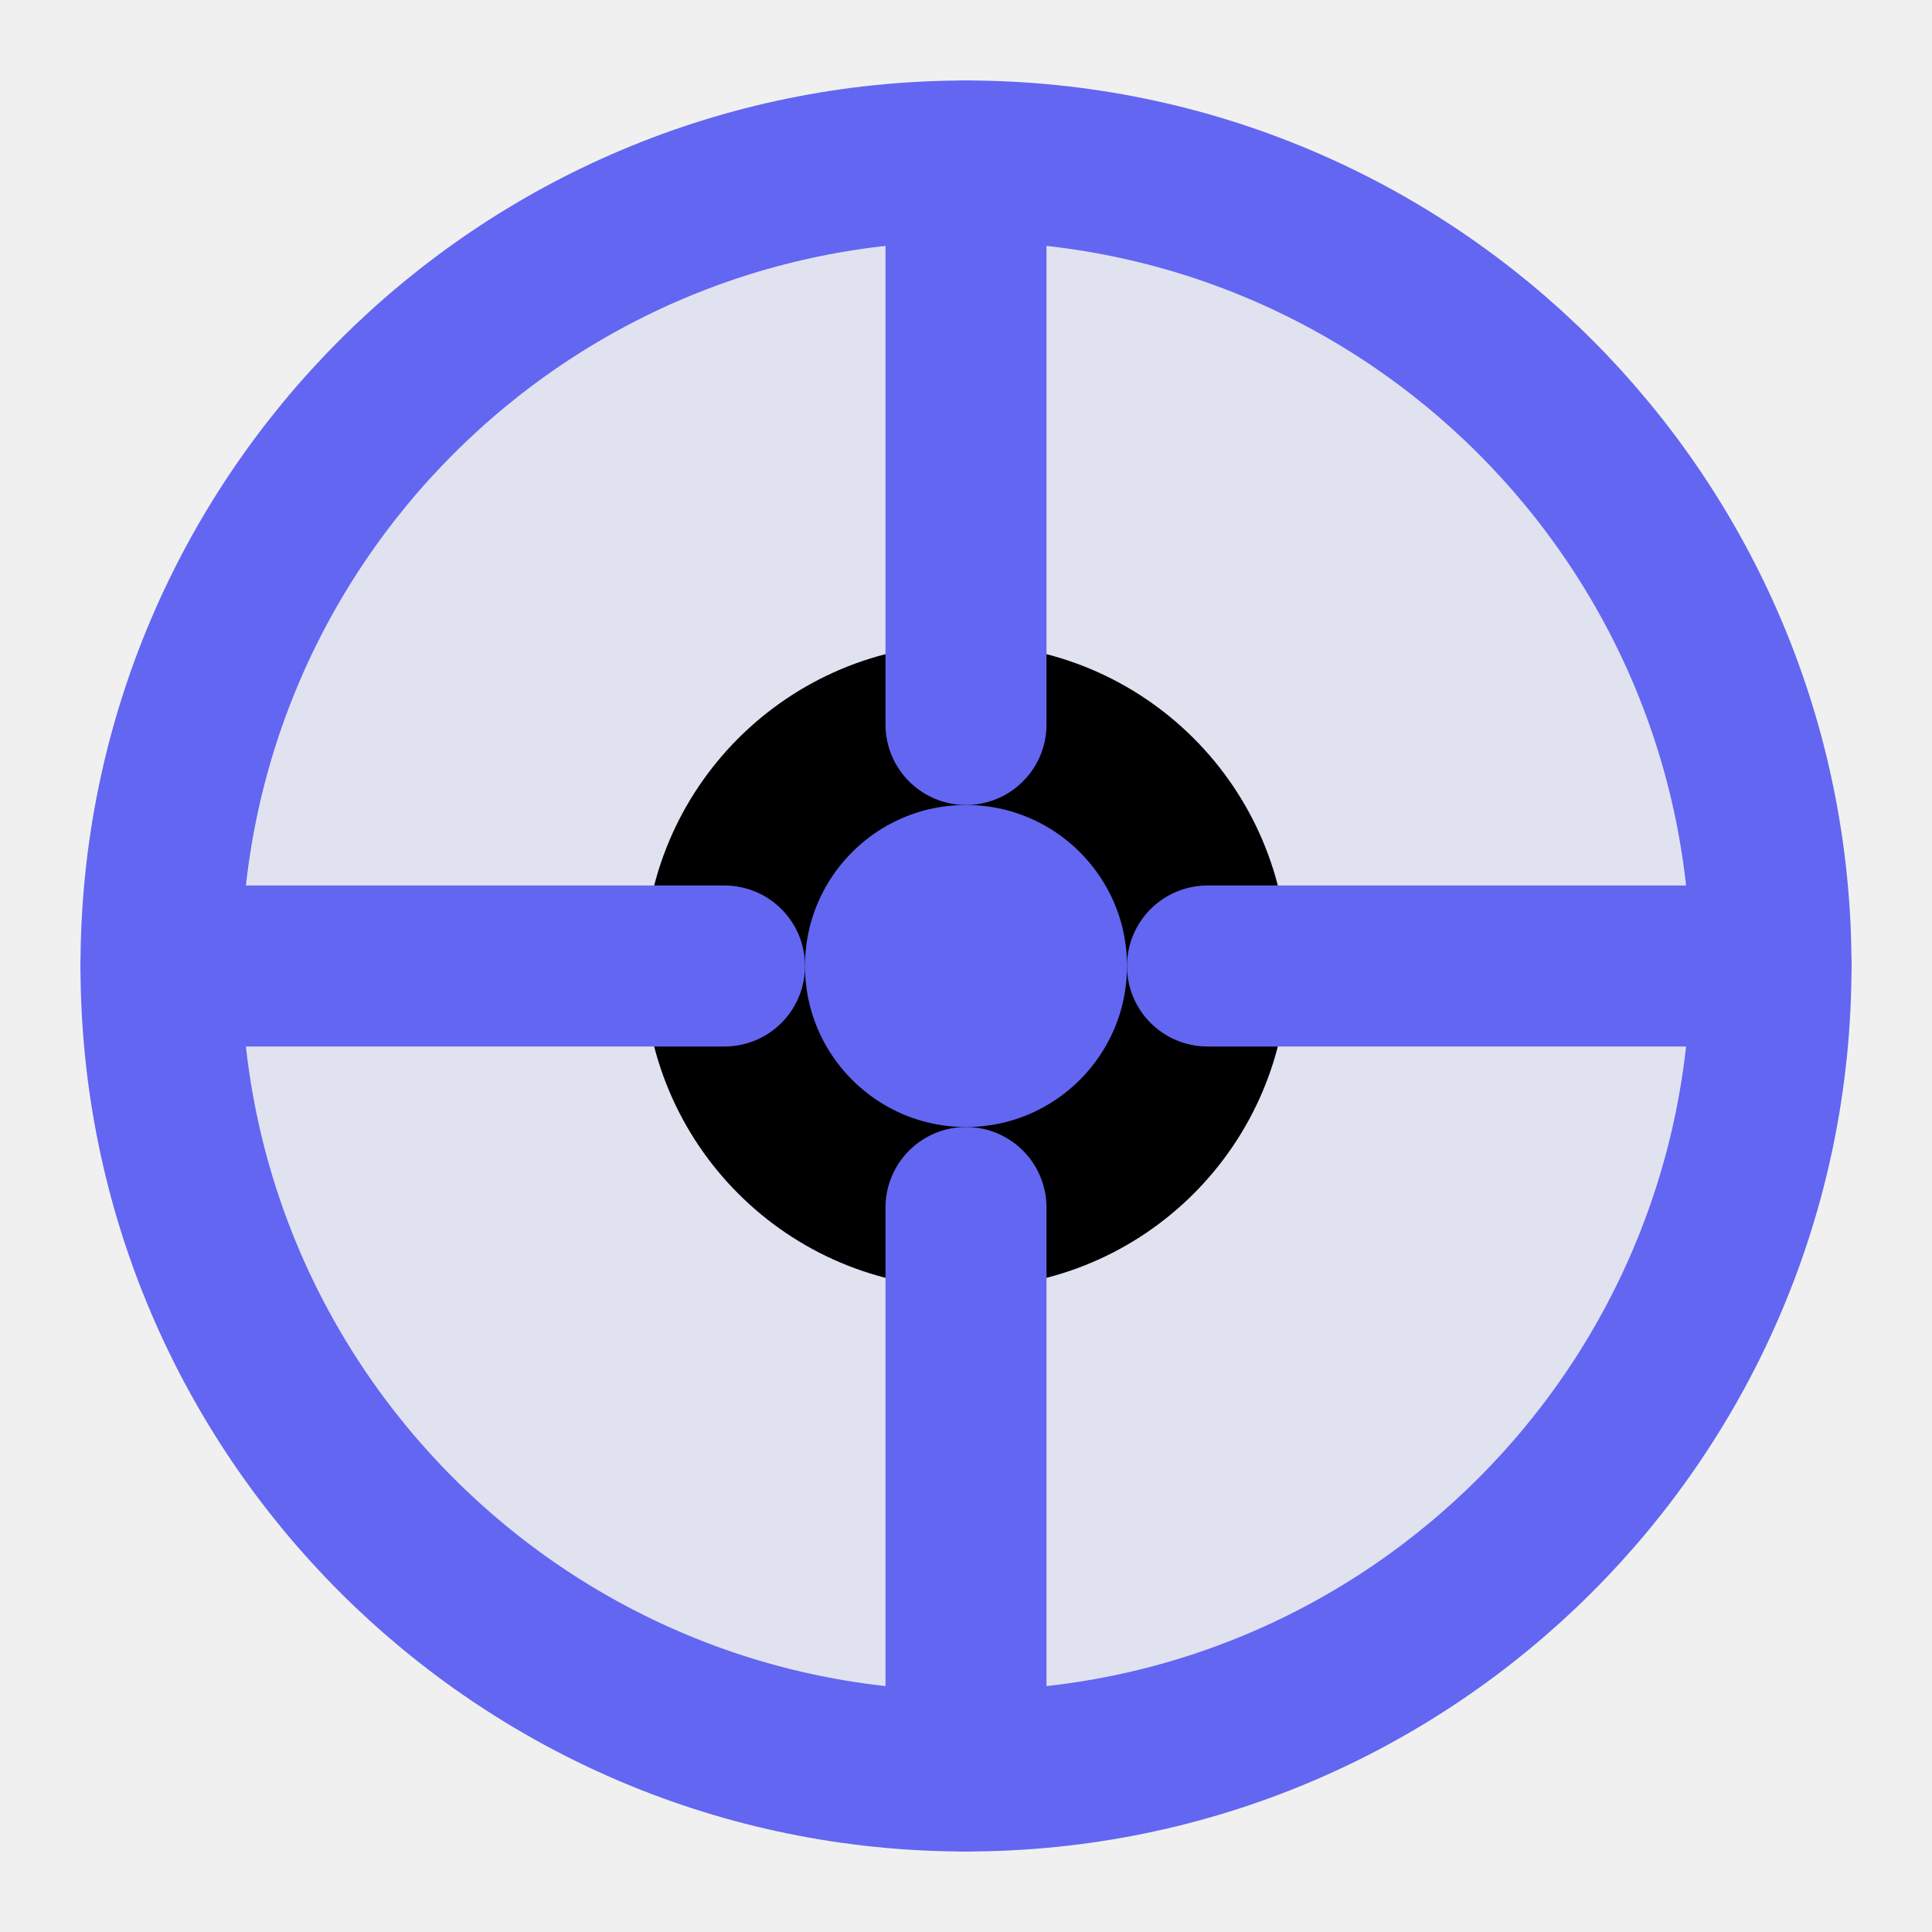
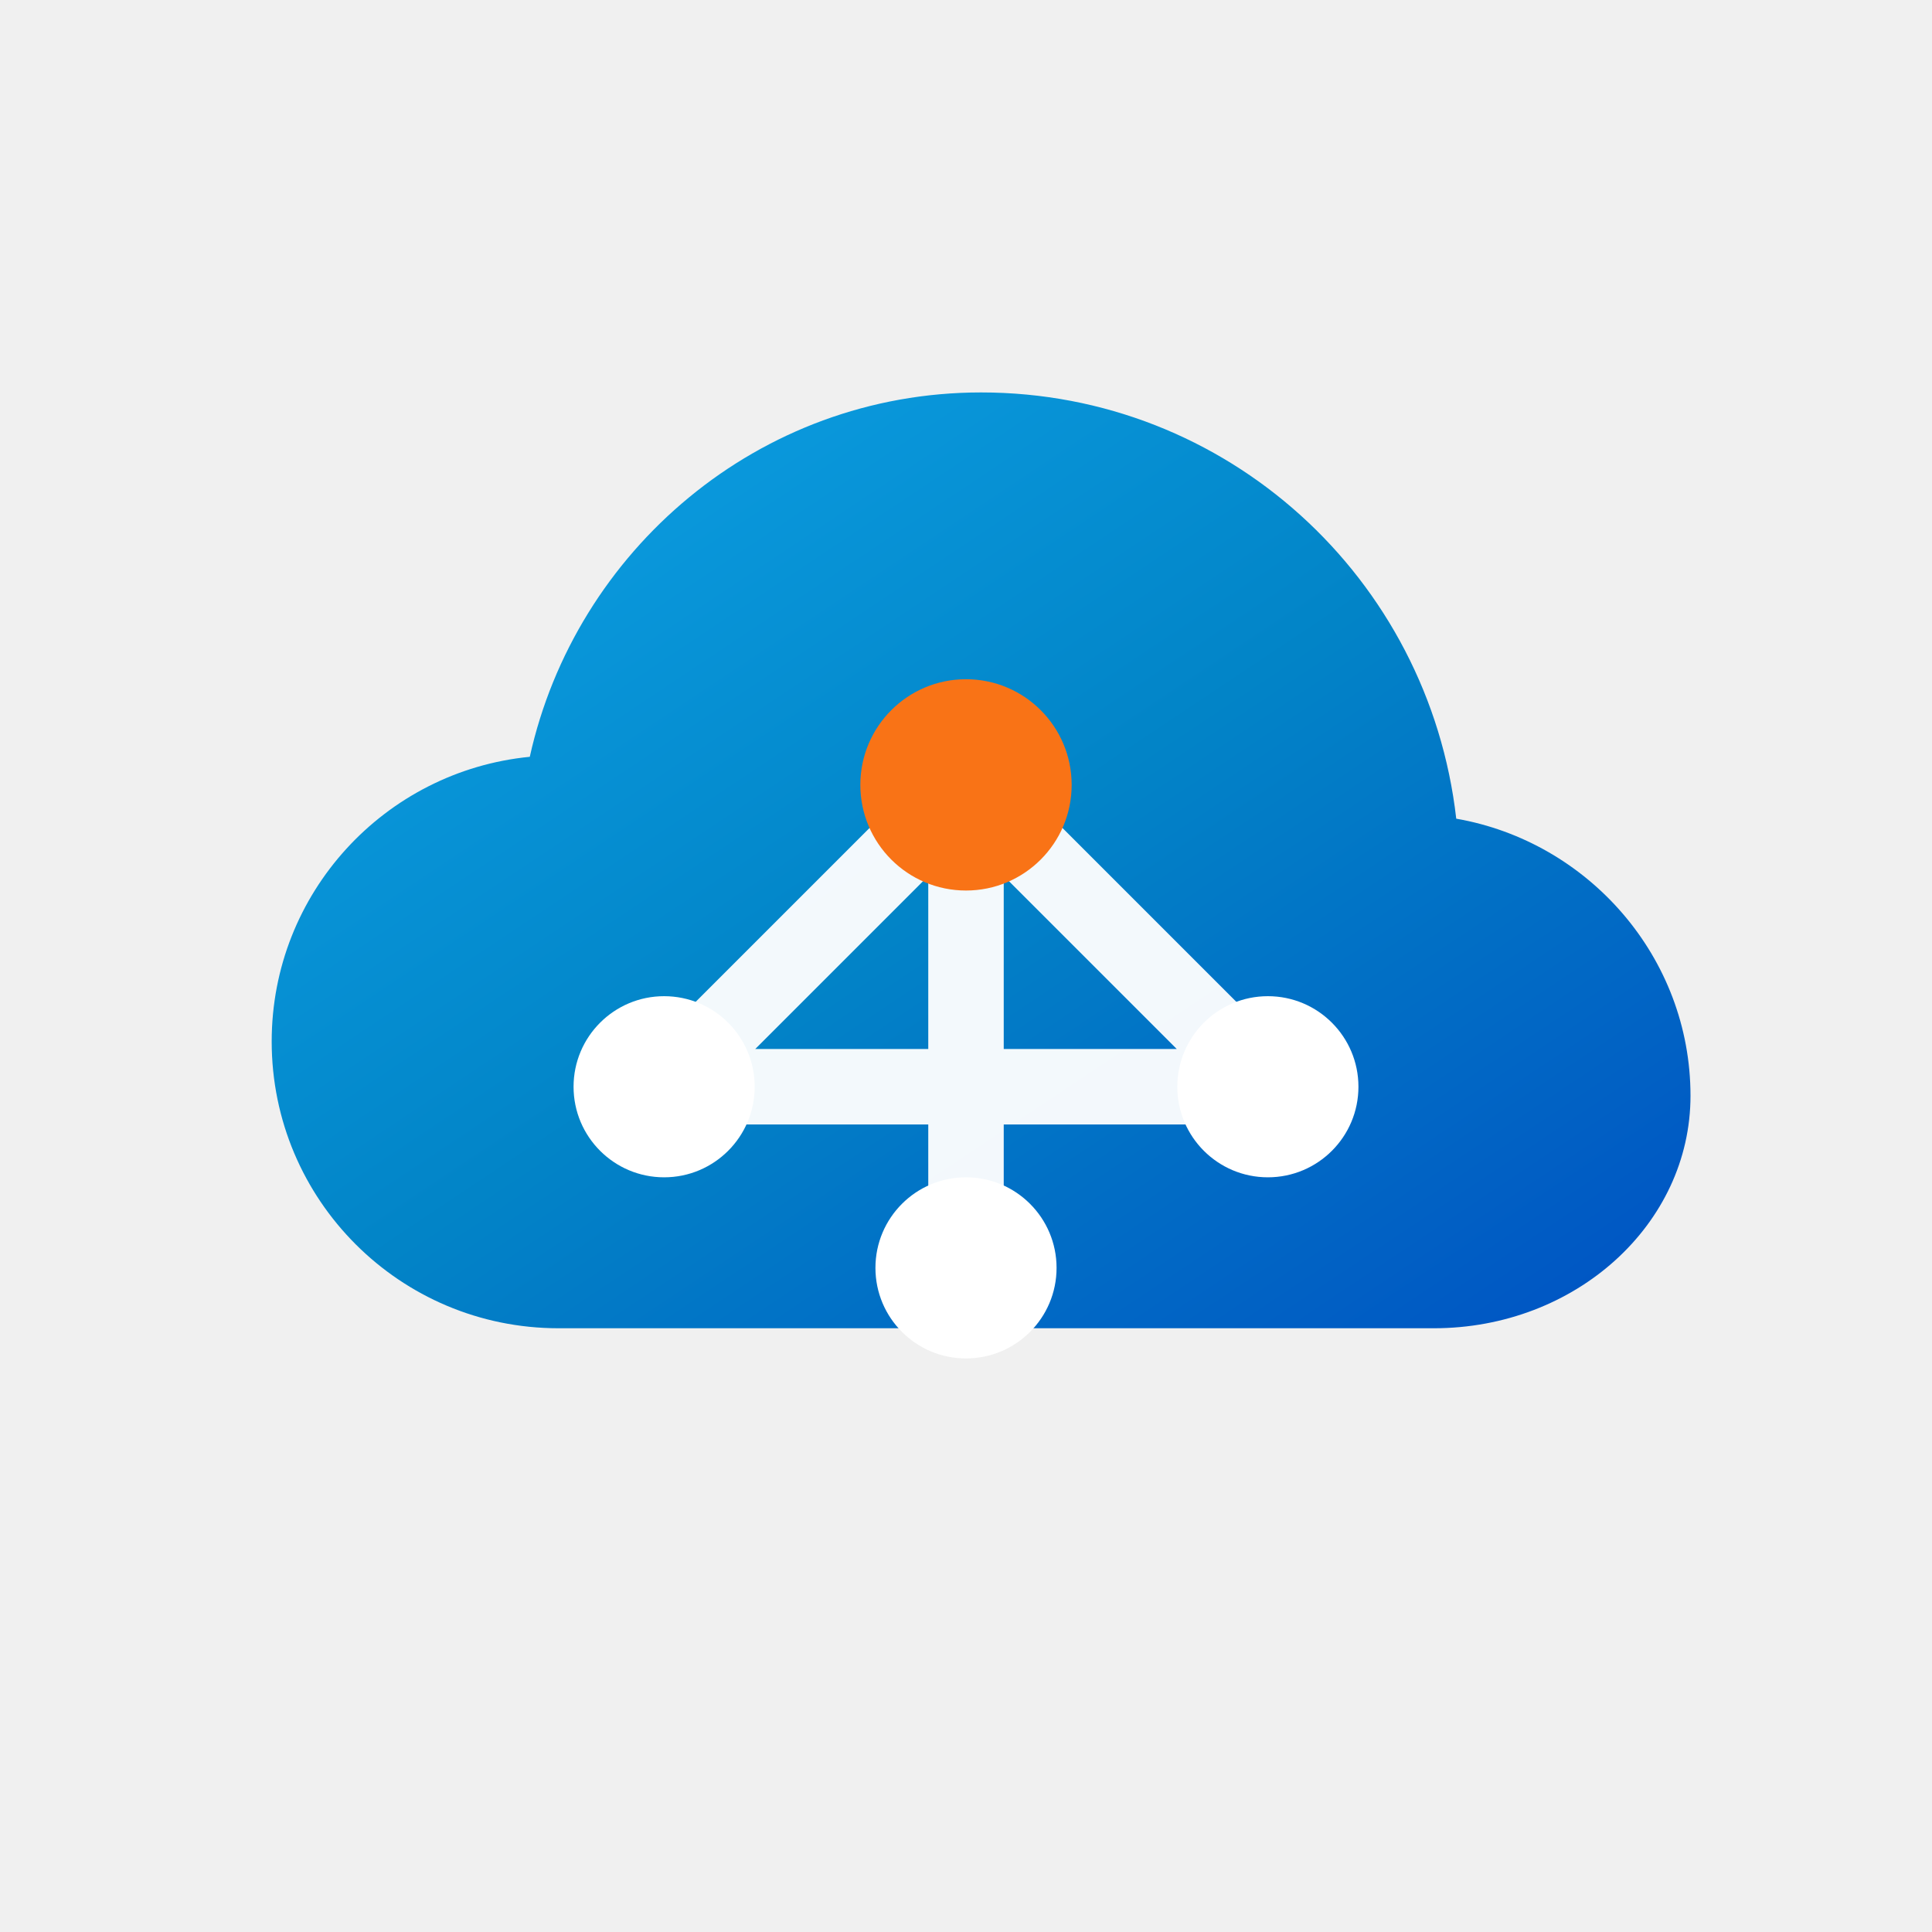
- <svg xmlns="http://www.w3.org/2000/svg" viewBox="0 0 24 24" width="24" height="24" fill="none" stroke="currentColor" stroke-width="2" stroke-linecap="round" stroke-linejoin="round">
-   <circle cx="12" cy="12" r="10" stroke="#6366f1" fill="#6366f1" fill-opacity="0.1" />
-   <circle cx="12" cy="12" r="3" fill="#6366f1" />
-   <line x1="12" y1="2" x2="12" y2="9" stroke="#6366f1" />
-   <line x1="12" y1="15" x2="12" y2="22" stroke="#6366f1" />
-   <line x1="2" y1="12" x2="9" y2="12" stroke="#6366f1" />
-   <line x1="15" y1="12" x2="22" y2="12" stroke="#6366f1" />
+ <svg xmlns="http://www.w3.org/2000/svg" viewBox="0 0 64 64" fill="none">
+   <defs>
+     <linearGradient id="cloudGrad" x1="0%" y1="0%" x2="100%" y2="100%">
+       <stop offset="0%" stop-color="#0ea5e9" />
+       <stop offset="50%" stop-color="#0284c7" />
+       <stop offset="100%" stop-color="#0051c3" />
+     </linearGradient>
+   </defs>
+   <path d="M47.5 44H18.5C13.25 44 9 39.75 9 34.5C9 29.58 12.75 25.54 17.55 25.07C19.06 18.25 25.12 13 32.5 13C40.64 13 47.33 19.14 48.24 27.12C52.61 27.88 56 31.7 56 36.3C56 40.55 52.2 44 47.5 44Z" fill="url(#cloudGrad)" />
+   <path d="M22 36L32 26L42 36M32 26V42M22 36H42" stroke="#ffffff" stroke-width="2.5" stroke-linecap="round" stroke-linejoin="round" opacity="0.95" />
+   <circle cx="22" cy="36" r="3" fill="#ffffff" />
+   <circle cx="42" cy="36" r="3" fill="#ffffff" />
+   <circle cx="32" cy="26" r="3.5" fill="#f97316" />
+   <circle cx="32" cy="42" r="3" fill="#ffffff" />
</svg>
